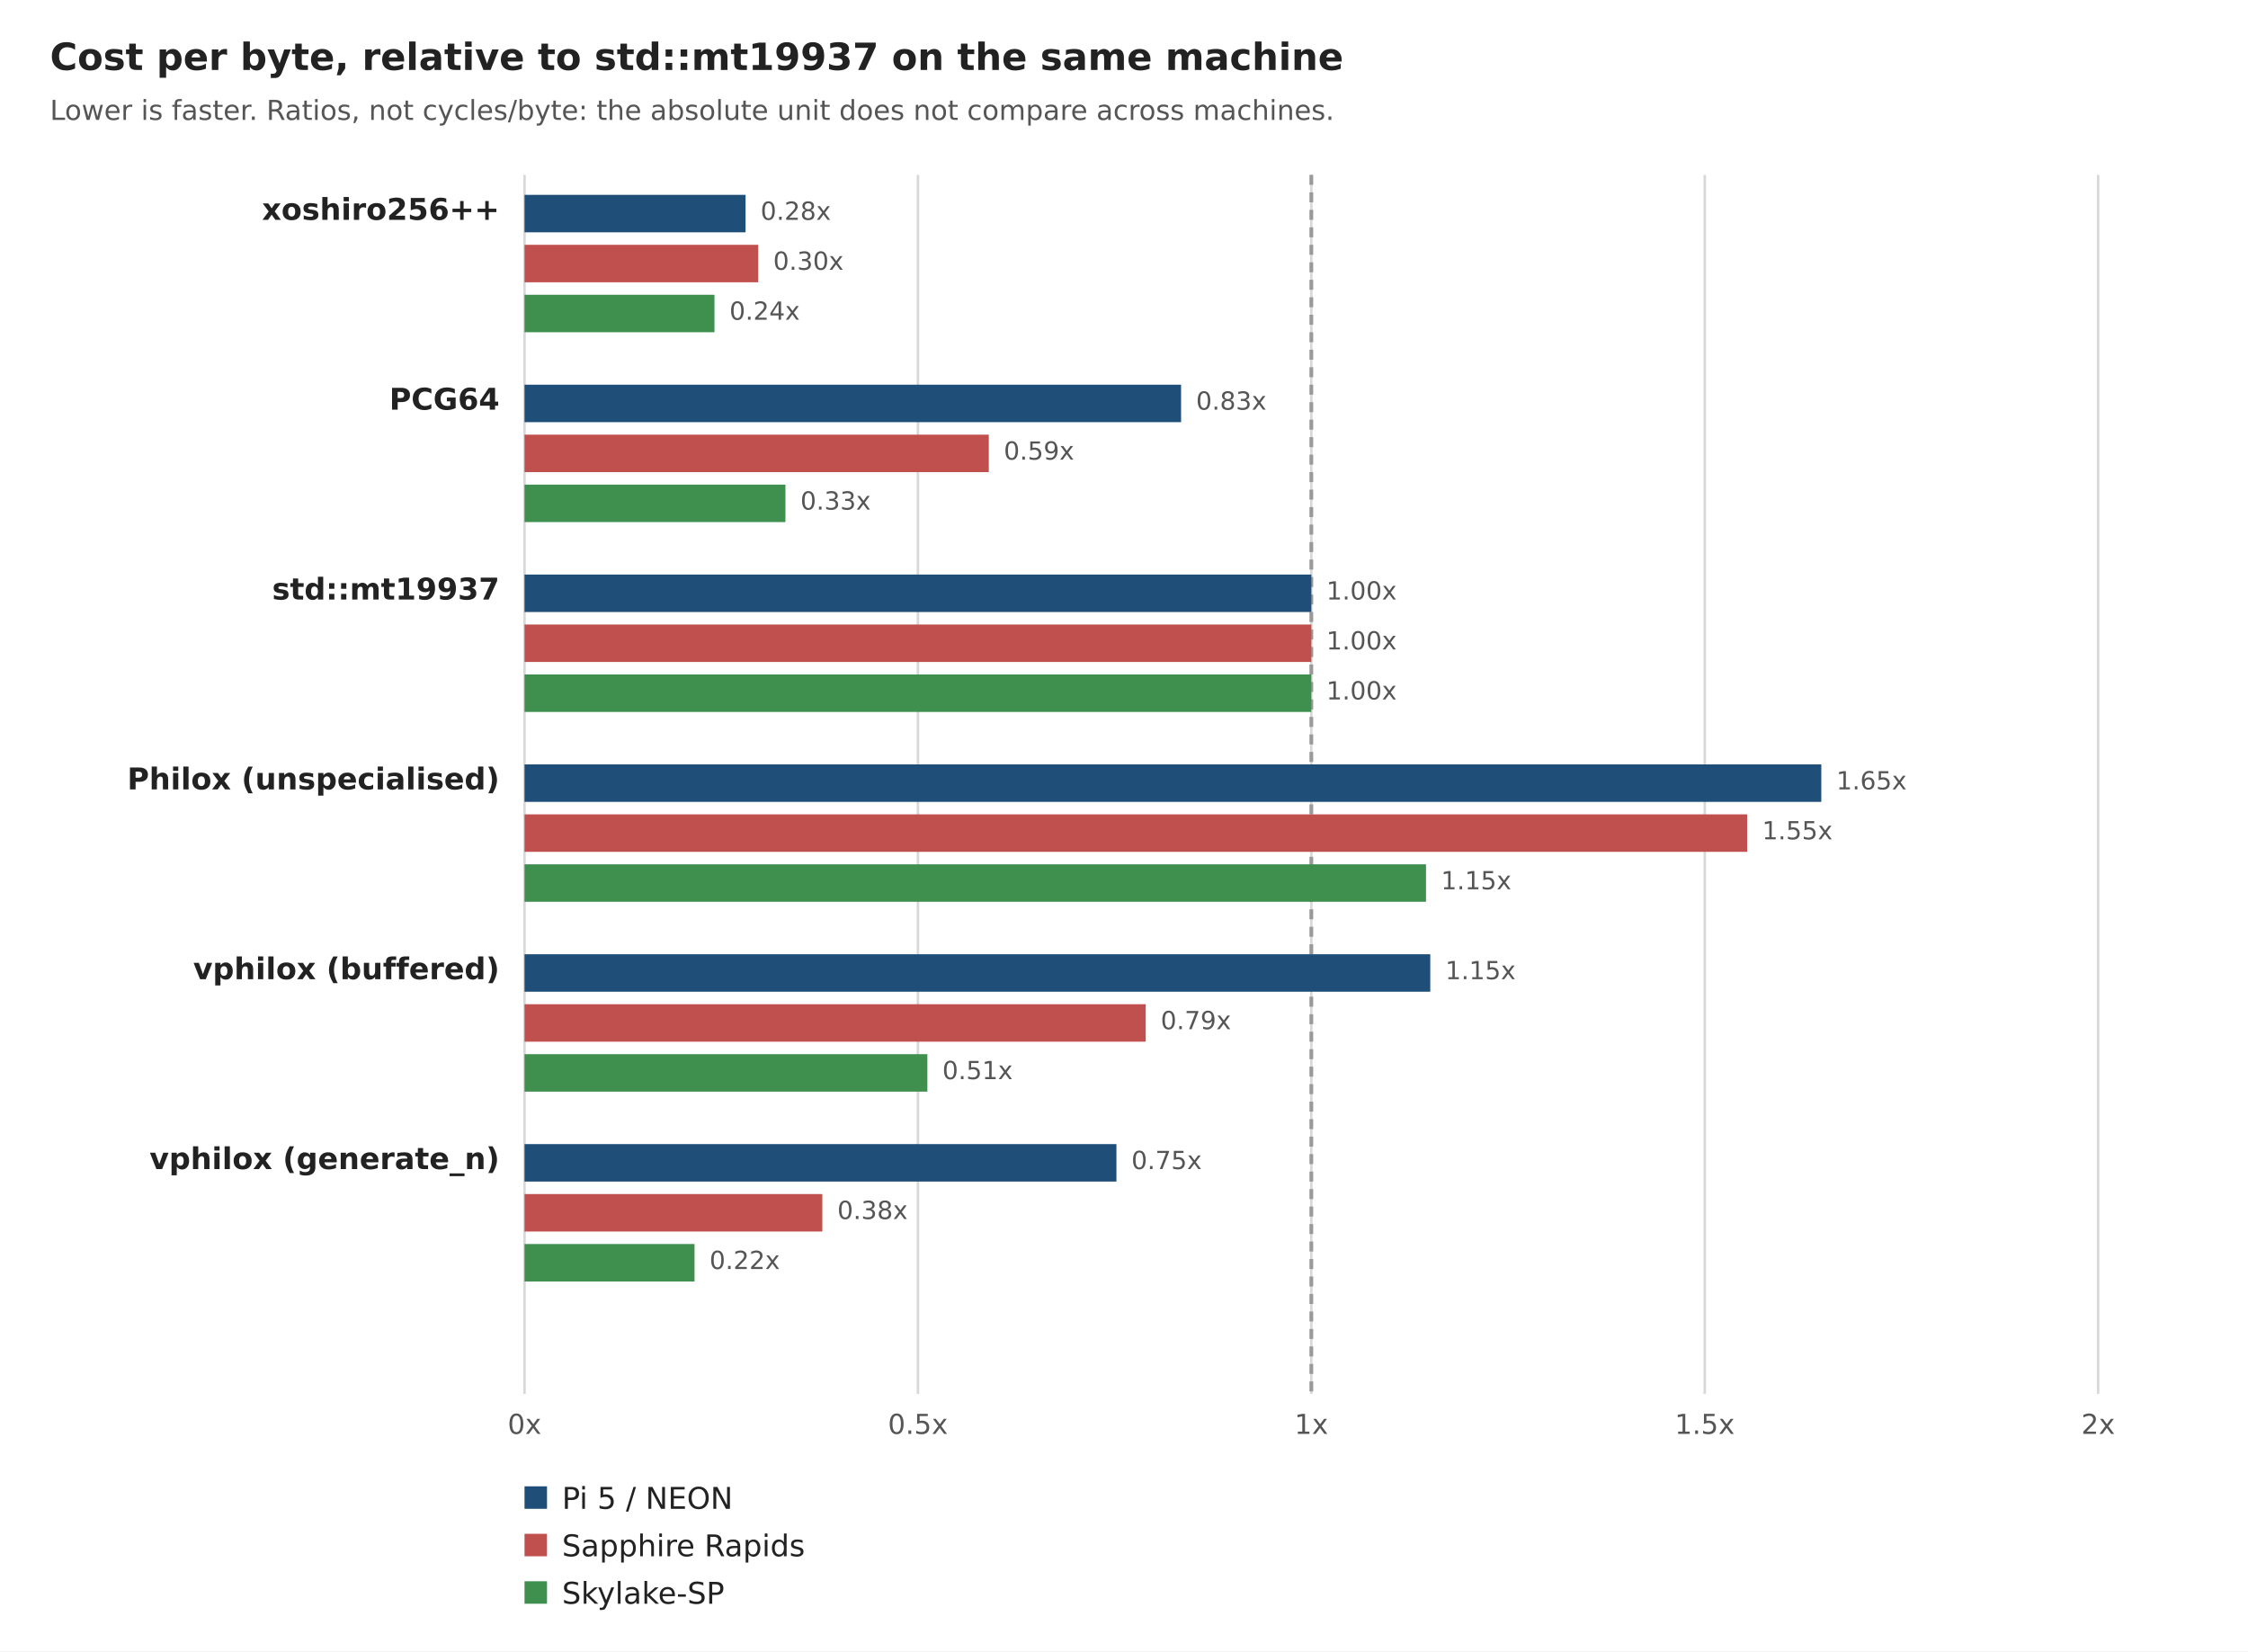
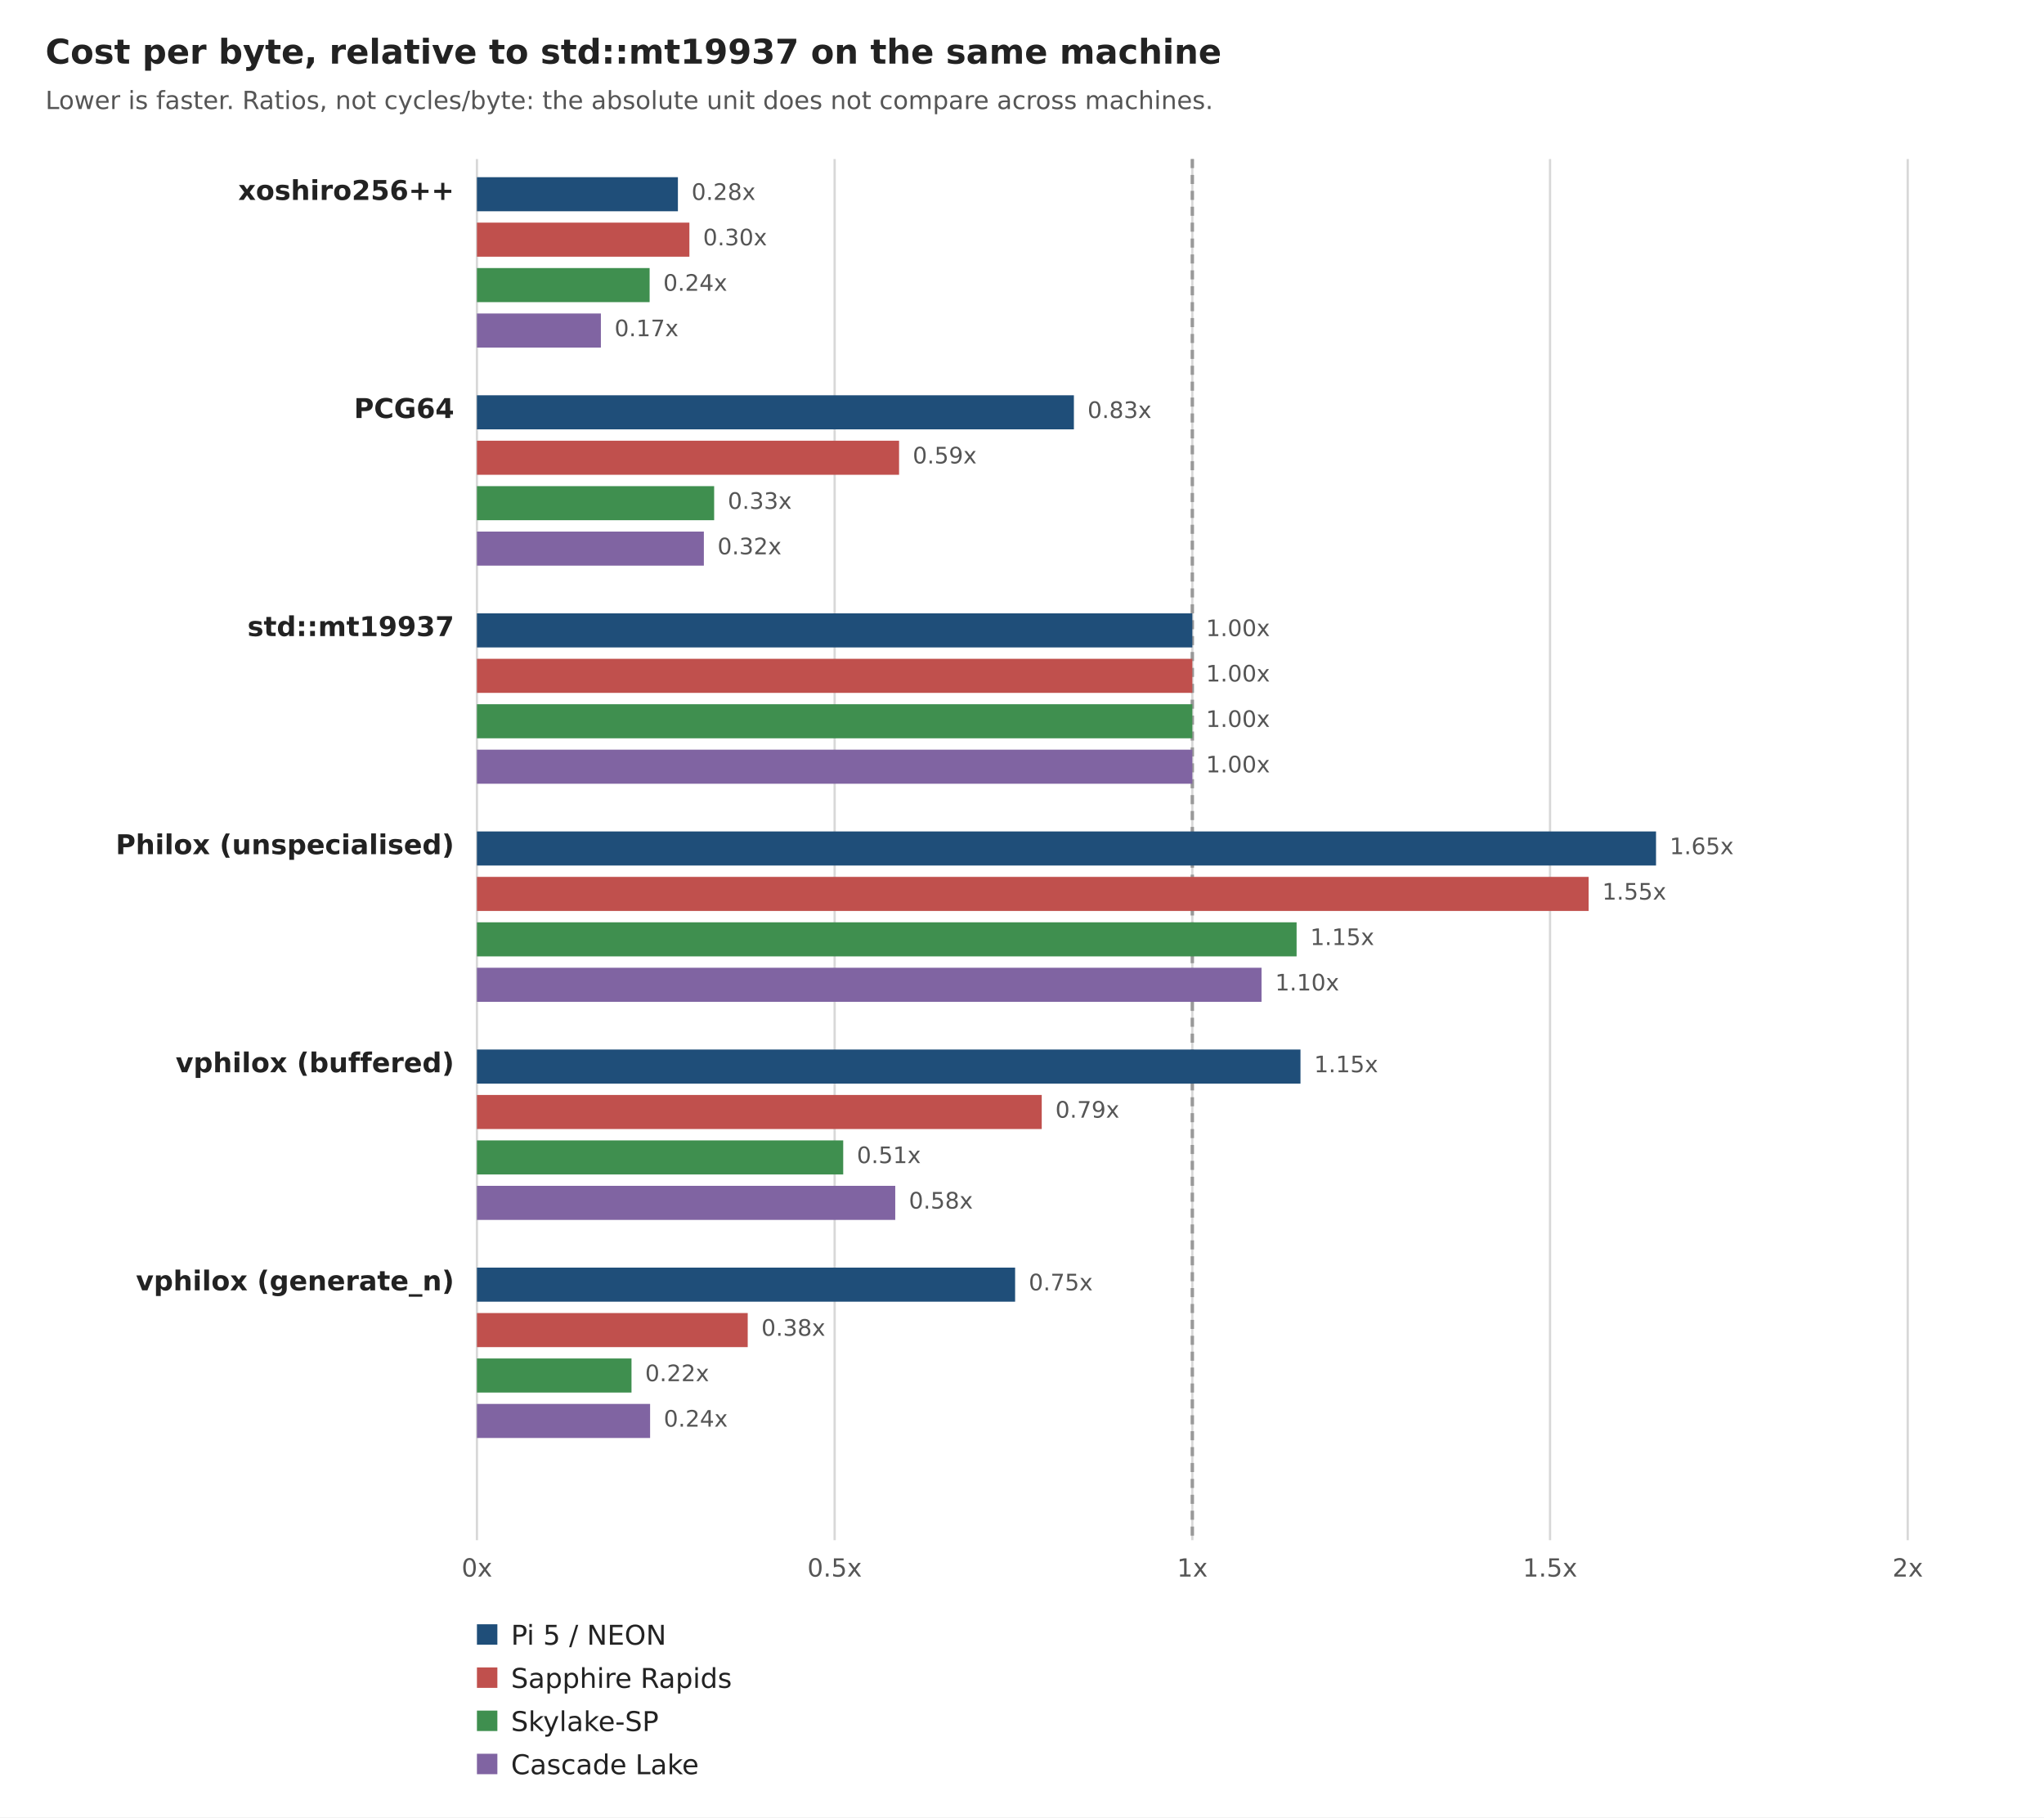
- <svg xmlns="http://www.w3.org/2000/svg" width="900" height="661" viewBox="0 0 900 661" font-family="DejaVu Sans, Verdana, sans-serif">
-   <rect width="900" height="661" fill="#ffffff" />
+ <svg xmlns="http://www.w3.org/2000/svg" width="900" height="800" viewBox="0 0 900 800" font-family="DejaVu Sans, Verdana, sans-serif">
+   <rect width="900" height="800" fill="#ffffff" />
  <text x="20" y="28" font-size="15" text-anchor="start" fill="#222222" font-weight="bold">Cost per byte, relative to std::mt19937 on the same machine</text>
  <text x="20" y="48" font-size="11" text-anchor="start" fill="#555555" font-weight="normal">Lower is faster. Ratios, not cycles/byte: the absolute unit does not compare across machines.</text>
-   <line x1="210" y1="70" x2="210" y2="558" stroke="#d8d8d8" stroke-width="1" />
-   <text x="210" y="574" font-size="11" text-anchor="middle" fill="#555555" font-weight="normal">0x</text>
-   <line x1="367.5" y1="70" x2="367.5" y2="558" stroke="#d8d8d8" stroke-width="1" />
-   <text x="367.5" y="574" font-size="11" text-anchor="middle" fill="#555555" font-weight="normal">0.5x</text>
-   <line x1="525" y1="70" x2="525" y2="558" stroke="#d8d8d8" stroke-width="1" />
-   <text x="525" y="574" font-size="11" text-anchor="middle" fill="#555555" font-weight="normal">1x</text>
-   <line x1="682.5" y1="70" x2="682.5" y2="558" stroke="#d8d8d8" stroke-width="1" />
-   <text x="682.5" y="574" font-size="11" text-anchor="middle" fill="#555555" font-weight="normal">1.5x</text>
-   <line x1="840" y1="70" x2="840" y2="558" stroke="#d8d8d8" stroke-width="1" />
-   <text x="840" y="574" font-size="11" text-anchor="middle" fill="#555555" font-weight="normal">2x</text>
-   <line x1="525" y1="70" x2="525" y2="558" stroke="#999999" stroke-width="1.5" stroke-dasharray="4 3" />
+   <line x1="210" y1="70" x2="210" y2="678" stroke="#d8d8d8" stroke-width="1" />
+   <text x="210" y="694" font-size="11" text-anchor="middle" fill="#555555" font-weight="normal">0x</text>
+   <line x1="367.5" y1="70" x2="367.5" y2="678" stroke="#d8d8d8" stroke-width="1" />
+   <text x="367.5" y="694" font-size="11" text-anchor="middle" fill="#555555" font-weight="normal">0.5x</text>
+   <line x1="525" y1="70" x2="525" y2="678" stroke="#d8d8d8" stroke-width="1" />
+   <text x="525" y="694" font-size="11" text-anchor="middle" fill="#555555" font-weight="normal">1x</text>
+   <line x1="682.5" y1="70" x2="682.5" y2="678" stroke="#d8d8d8" stroke-width="1" />
+   <text x="682.5" y="694" font-size="11" text-anchor="middle" fill="#555555" font-weight="normal">1.5x</text>
+   <line x1="840" y1="70" x2="840" y2="678" stroke="#d8d8d8" stroke-width="1" />
+   <text x="840" y="694" font-size="11" text-anchor="middle" fill="#555555" font-weight="normal">2x</text>
+   <line x1="525" y1="70" x2="525" y2="678" stroke="#999999" stroke-width="1.5" stroke-dasharray="4 3" />
  <text x="200" y="88" font-size="12" text-anchor="end" fill="#222222" font-weight="bold">xoshiro256++</text>
  <rect x="210" y="78" width="88.49" height="15" fill="#1f4e79" fill-opacity="1" />
  <text x="304.49" y="88" font-size="10" text-anchor="start" fill="#555555" font-weight="normal">0.28x</text>
  <rect x="210" y="98" width="93.55" height="15" fill="#c0504d" fill-opacity="1" />
  <text x="309.55" y="108" font-size="10" text-anchor="start" fill="#555555" font-weight="normal">0.30x</text>
  <rect x="210" y="118" width="76.04" height="15" fill="#3f8f4f" fill-opacity="1" />
  <text x="292.04" y="128" font-size="10" text-anchor="start" fill="#555555" font-weight="normal">0.24x</text>
-   <text x="200" y="164" font-size="12" text-anchor="end" fill="#222222" font-weight="bold">PCG64</text>
-   <rect x="210" y="154" width="262.85" height="15" fill="#1f4e79" fill-opacity="1" />
-   <text x="478.85" y="164" font-size="10" text-anchor="start" fill="#555555" font-weight="normal">0.83x</text>
-   <rect x="210" y="174" width="185.87" height="15" fill="#c0504d" fill-opacity="1" />
-   <text x="401.87" y="184" font-size="10" text-anchor="start" fill="#555555" font-weight="normal">0.59x</text>
-   <rect x="210" y="194" width="104.45" height="15" fill="#3f8f4f" fill-opacity="1" />
-   <text x="320.45" y="204" font-size="10" text-anchor="start" fill="#555555" font-weight="normal">0.33x</text>
-   <text x="200" y="240" font-size="12" text-anchor="end" fill="#222222" font-weight="bold">std::mt19937</text>
-   <rect x="210" y="230" width="315" height="15" fill="#1f4e79" fill-opacity="1" />
-   <text x="531" y="240" font-size="10" text-anchor="start" fill="#555555" font-weight="normal">1.00x</text>
-   <rect x="210" y="250" width="315" height="15" fill="#c0504d" fill-opacity="1" />
-   <text x="531" y="260" font-size="10" text-anchor="start" fill="#555555" font-weight="normal">1.00x</text>
-   <rect x="210" y="270" width="315" height="15" fill="#3f8f4f" fill-opacity="1" />
+   <rect x="210" y="138" width="54.58" height="15" fill="#8064a2" fill-opacity="1" />
+   <text x="270.58" y="148" font-size="10" text-anchor="start" fill="#555555" font-weight="normal">0.17x</text>
+   <text x="200" y="184" font-size="12" text-anchor="end" fill="#222222" font-weight="bold">PCG64</text>
+   <rect x="210" y="174" width="262.85" height="15" fill="#1f4e79" fill-opacity="1" />
+   <text x="478.85" y="184" font-size="10" text-anchor="start" fill="#555555" font-weight="normal">0.83x</text>
+   <rect x="210" y="194" width="185.87" height="15" fill="#c0504d" fill-opacity="1" />
+   <text x="401.87" y="204" font-size="10" text-anchor="start" fill="#555555" font-weight="normal">0.59x</text>
+   <rect x="210" y="214" width="104.45" height="15" fill="#3f8f4f" fill-opacity="1" />
+   <text x="320.45" y="224" font-size="10" text-anchor="start" fill="#555555" font-weight="normal">0.33x</text>
+   <rect x="210" y="234" width="99.92" height="15" fill="#8064a2" fill-opacity="1" />
+   <text x="315.92" y="244" font-size="10" text-anchor="start" fill="#555555" font-weight="normal">0.32x</text>
+   <text x="200" y="280" font-size="12" text-anchor="end" fill="#222222" font-weight="bold">std::mt19937</text>
+   <rect x="210" y="270" width="315" height="15" fill="#1f4e79" fill-opacity="1" />
  <text x="531" y="280" font-size="10" text-anchor="start" fill="#555555" font-weight="normal">1.00x</text>
-   <text x="200" y="316" font-size="12" text-anchor="end" fill="#222222" font-weight="bold">Philox (unspecialised)</text>
-   <rect x="210" y="306" width="519.17" height="15" fill="#1f4e79" fill-opacity="1" />
-   <text x="735.17" y="316" font-size="10" text-anchor="start" fill="#555555" font-weight="normal">1.65x</text>
-   <rect x="210" y="326" width="489.49" height="15" fill="#c0504d" fill-opacity="1" />
-   <text x="705.49" y="336" font-size="10" text-anchor="start" fill="#555555" font-weight="normal">1.55x</text>
-   <rect x="210" y="346" width="360.91" height="15" fill="#3f8f4f" fill-opacity="1" />
-   <text x="576.91" y="356" font-size="10" text-anchor="start" fill="#555555" font-weight="normal">1.15x</text>
-   <text x="200" y="392" font-size="12" text-anchor="end" fill="#222222" font-weight="bold">vphilox (buffered)</text>
-   <rect x="210" y="382" width="362.62" height="15" fill="#1f4e79" fill-opacity="1" />
-   <text x="578.62" y="392" font-size="10" text-anchor="start" fill="#555555" font-weight="normal">1.15x</text>
-   <rect x="210" y="402" width="248.69" height="15" fill="#c0504d" fill-opacity="1" />
-   <text x="464.69" y="412" font-size="10" text-anchor="start" fill="#555555" font-weight="normal">0.79x</text>
-   <rect x="210" y="422" width="161.28" height="15" fill="#3f8f4f" fill-opacity="1" />
-   <text x="377.28" y="432" font-size="10" text-anchor="start" fill="#555555" font-weight="normal">0.51x</text>
-   <text x="200" y="468" font-size="12" text-anchor="end" fill="#222222" font-weight="bold">vphilox (generate_n)</text>
-   <rect x="210" y="458" width="236.97" height="15" fill="#1f4e79" fill-opacity="1" />
-   <text x="452.97" y="468" font-size="10" text-anchor="start" fill="#555555" font-weight="normal">0.75x</text>
-   <rect x="210" y="478" width="119.23" height="15" fill="#c0504d" fill-opacity="1" />
-   <text x="335.23" y="488" font-size="10" text-anchor="start" fill="#555555" font-weight="normal">0.38x</text>
-   <rect x="210" y="498" width="68.06" height="15" fill="#3f8f4f" fill-opacity="1" />
-   <text x="284.06" y="508" font-size="10" text-anchor="start" fill="#555555" font-weight="normal">0.22x</text>
-   <rect x="210" y="595" width="9" height="9" fill="#1f4e79" fill-opacity="1" />
-   <text x="225" y="604" font-size="12" text-anchor="start" fill="#222222" font-weight="normal">Pi 5 / NEON</text>
-   <rect x="210" y="614" width="9" height="9" fill="#c0504d" fill-opacity="1" />
-   <text x="225" y="623" font-size="12" text-anchor="start" fill="#222222" font-weight="normal">Sapphire Rapids</text>
-   <rect x="210" y="633" width="9" height="9" fill="#3f8f4f" fill-opacity="1" />
-   <text x="225" y="642" font-size="12" text-anchor="start" fill="#222222" font-weight="normal">Skylake-SP</text>
+   <rect x="210" y="290" width="315" height="15" fill="#c0504d" fill-opacity="1" />
+   <text x="531" y="300" font-size="10" text-anchor="start" fill="#555555" font-weight="normal">1.00x</text>
+   <rect x="210" y="310" width="315" height="15" fill="#3f8f4f" fill-opacity="1" />
+   <text x="531" y="320" font-size="10" text-anchor="start" fill="#555555" font-weight="normal">1.00x</text>
+   <rect x="210" y="330" width="315" height="15" fill="#8064a2" fill-opacity="1" />
+   <text x="531" y="340" font-size="10" text-anchor="start" fill="#555555" font-weight="normal">1.00x</text>
+   <text x="200" y="376" font-size="12" text-anchor="end" fill="#222222" font-weight="bold">Philox (unspecialised)</text>
+   <rect x="210" y="366" width="519.17" height="15" fill="#1f4e79" fill-opacity="1" />
+   <text x="735.17" y="376" font-size="10" text-anchor="start" fill="#555555" font-weight="normal">1.65x</text>
+   <rect x="210" y="386" width="489.49" height="15" fill="#c0504d" fill-opacity="1" />
+   <text x="705.49" y="396" font-size="10" text-anchor="start" fill="#555555" font-weight="normal">1.55x</text>
+   <rect x="210" y="406" width="360.91" height="15" fill="#3f8f4f" fill-opacity="1" />
+   <text x="576.91" y="416" font-size="10" text-anchor="start" fill="#555555" font-weight="normal">1.15x</text>
+   <rect x="210" y="426" width="345.47" height="15" fill="#8064a2" fill-opacity="1" />
+   <text x="561.47" y="436" font-size="10" text-anchor="start" fill="#555555" font-weight="normal">1.10x</text>
+   <text x="200" y="472" font-size="12" text-anchor="end" fill="#222222" font-weight="bold">vphilox (buffered)</text>
+   <rect x="210" y="462" width="362.62" height="15" fill="#1f4e79" fill-opacity="1" />
+   <text x="578.62" y="472" font-size="10" text-anchor="start" fill="#555555" font-weight="normal">1.15x</text>
+   <rect x="210" y="482" width="248.69" height="15" fill="#c0504d" fill-opacity="1" />
+   <text x="464.69" y="492" font-size="10" text-anchor="start" fill="#555555" font-weight="normal">0.79x</text>
+   <rect x="210" y="502" width="161.28" height="15" fill="#3f8f4f" fill-opacity="1" />
+   <text x="377.28" y="512" font-size="10" text-anchor="start" fill="#555555" font-weight="normal">0.51x</text>
+   <rect x="210" y="522" width="184.19" height="15" fill="#8064a2" fill-opacity="1" />
+   <text x="400.19" y="532" font-size="10" text-anchor="start" fill="#555555" font-weight="normal">0.58x</text>
+   <text x="200" y="568" font-size="12" text-anchor="end" fill="#222222" font-weight="bold">vphilox (generate_n)</text>
+   <rect x="210" y="558" width="236.97" height="15" fill="#1f4e79" fill-opacity="1" />
+   <text x="452.97" y="568" font-size="10" text-anchor="start" fill="#555555" font-weight="normal">0.75x</text>
+   <rect x="210" y="578" width="119.23" height="15" fill="#c0504d" fill-opacity="1" />
+   <text x="335.23" y="588" font-size="10" text-anchor="start" fill="#555555" font-weight="normal">0.38x</text>
+   <rect x="210" y="598" width="68.06" height="15" fill="#3f8f4f" fill-opacity="1" />
+   <text x="284.06" y="608" font-size="10" text-anchor="start" fill="#555555" font-weight="normal">0.22x</text>
+   <rect x="210" y="618" width="76.25" height="15" fill="#8064a2" fill-opacity="1" />
+   <text x="292.25" y="628" font-size="10" text-anchor="start" fill="#555555" font-weight="normal">0.24x</text>
+   <rect x="210" y="715" width="9" height="9" fill="#1f4e79" fill-opacity="1" />
+   <text x="225" y="724" font-size="12" text-anchor="start" fill="#222222" font-weight="normal">Pi 5 / NEON</text>
+   <rect x="210" y="734" width="9" height="9" fill="#c0504d" fill-opacity="1" />
+   <text x="225" y="743" font-size="12" text-anchor="start" fill="#222222" font-weight="normal">Sapphire Rapids</text>
+   <rect x="210" y="753" width="9" height="9" fill="#3f8f4f" fill-opacity="1" />
+   <text x="225" y="762" font-size="12" text-anchor="start" fill="#222222" font-weight="normal">Skylake-SP</text>
+   <rect x="210" y="772" width="9" height="9" fill="#8064a2" fill-opacity="1" />
+   <text x="225" y="781" font-size="12" text-anchor="start" fill="#222222" font-weight="normal">Cascade Lake</text>
</svg>
